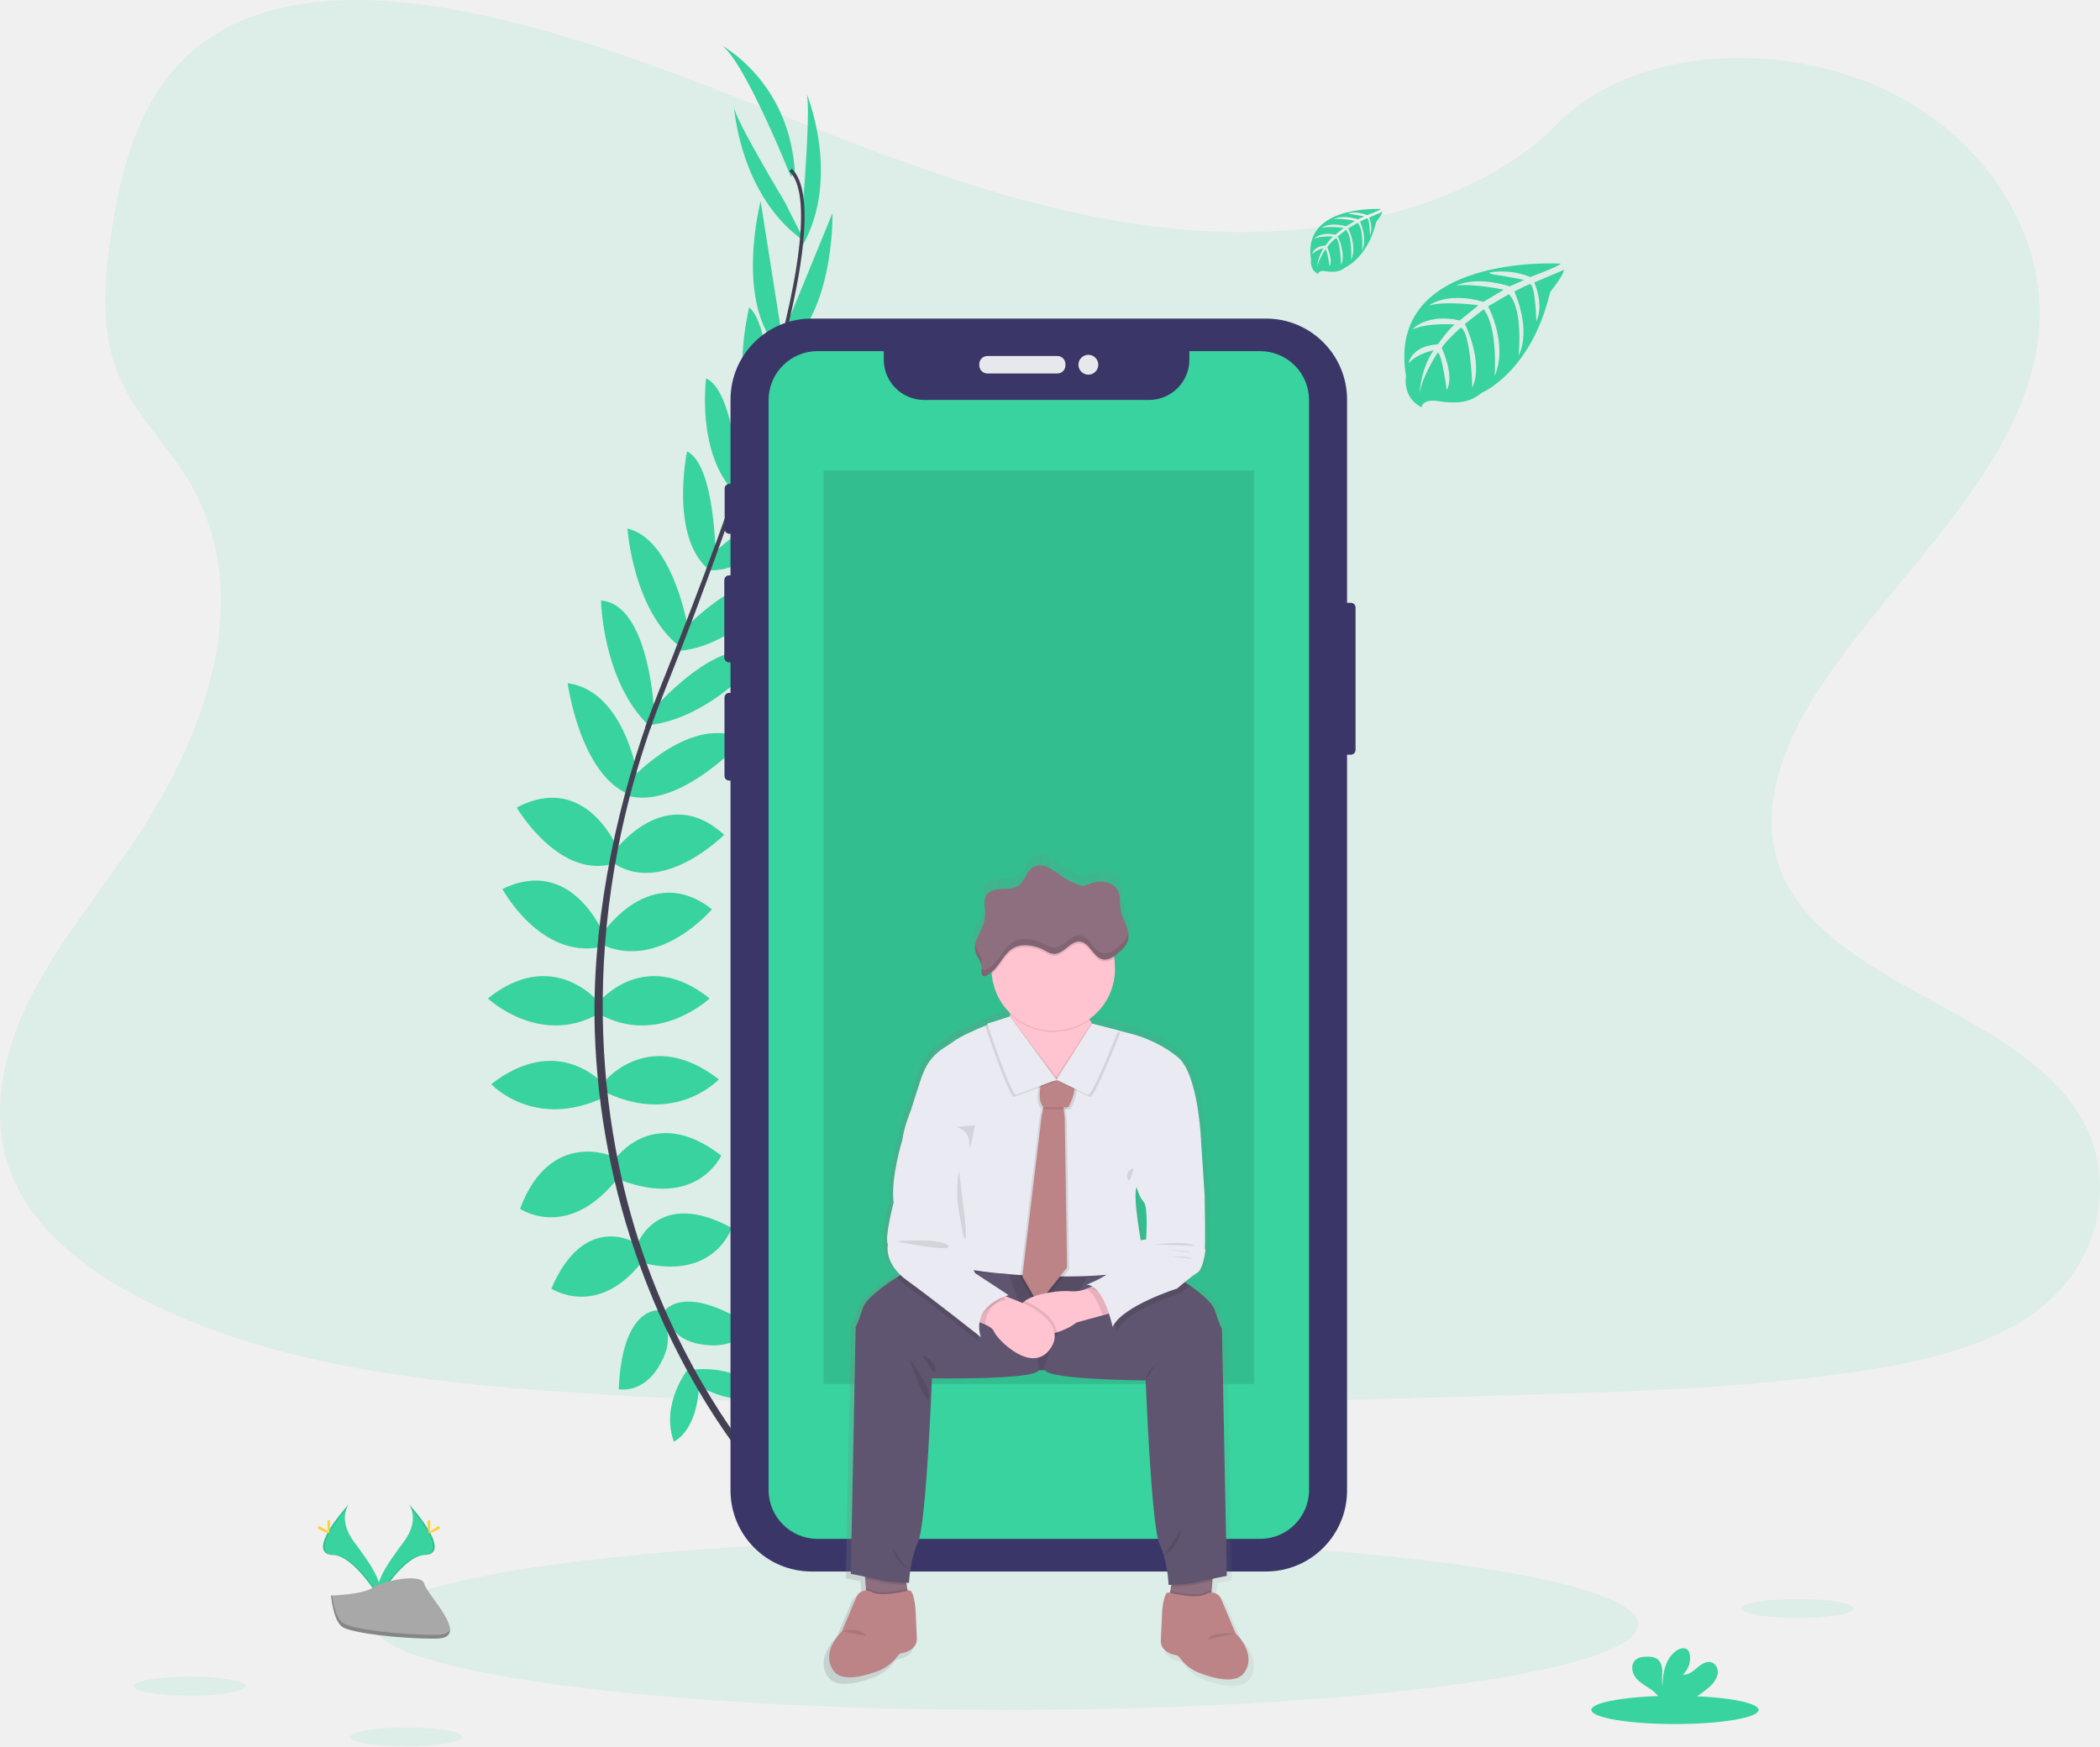
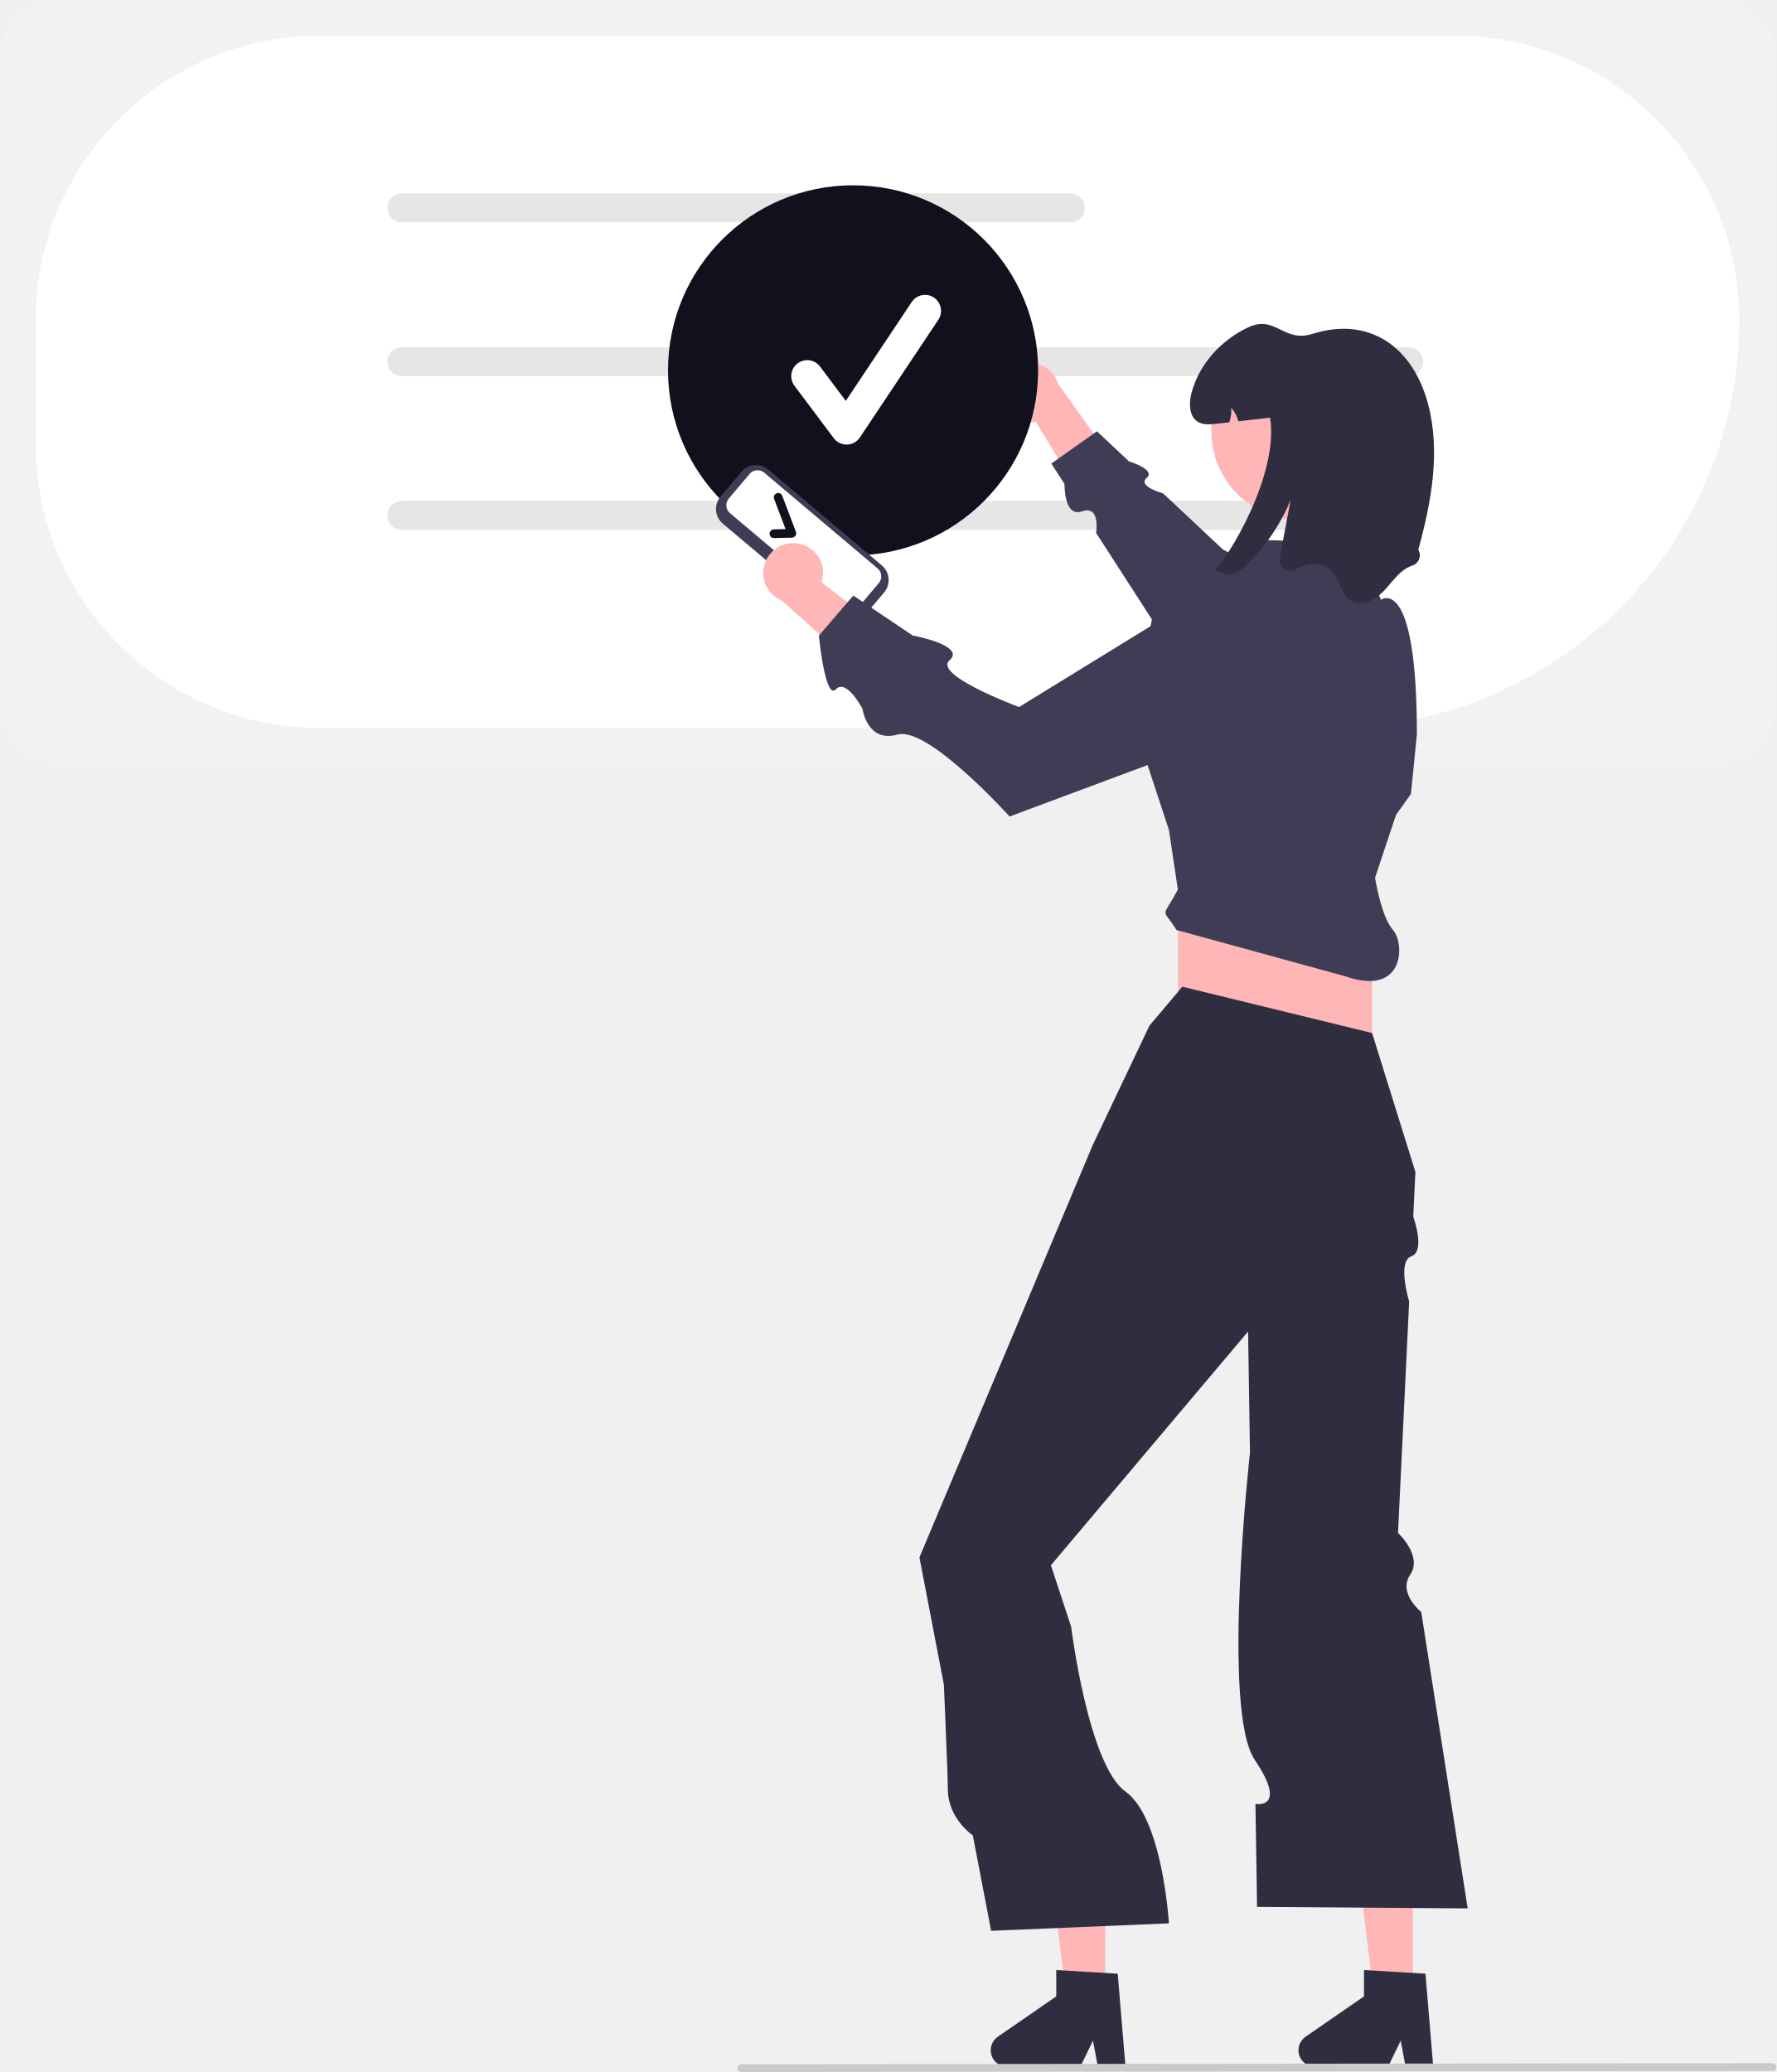
- <svg xmlns="http://www.w3.org/2000/svg" id="ae7ad495-543d-4c4b-9483-8059c5566fe6" data-name="Layer 1" width="1009.54" height="839.64" viewBox="0 0 1009.54 839.64">
-   <defs>
-     <linearGradient id="f9d7795c-47ab-4264-adf8-fc9a284cd87a" x1="491.14" y1="640.96" x2="698.09" y2="640.96" gradientUnits="userSpaceOnUse">
-       <stop offset="0" stop-color="gray" stop-opacity="0.25" />
-       <stop offset="0.54" stop-color="gray" stop-opacity="0.12" />
-       <stop offset="1" stop-color="gray" stop-opacity="0.1" />
-     </linearGradient>
-   </defs>
-   <path d="M681.78,141.58c-64.72-2.25-126.36-23.14-185.22-46S379.4,47.39,316.23,35.28c-40.63-7.79-87.1-8.89-119.83,12.89-31.51,21-41.69,57.15-47.16,90.73-4.12,25.26-6.54,51.85,4.74,75.49,7.84,16.42,21.74,30.22,31.36,45.95,33.47,54.72,9.81,122.2-26.45,175.63-17,25.07-36.75,49-49.88,75.66s-19.2,57.25-7.71,84.47c11.38,27,38.51,47.24,67.9,61.49,59.69,28.95,130,37.23,198.61,41.92,151.83,10.39,304.46,5.89,456.69,1.39,56.34-1.67,112.92-3.36,168.34-12.07,30.78-4.84,62.55-12.51,84.9-31.05,28.36-23.53,35.39-63.37,16.38-92.88-31.88-49.49-120-61.78-142.31-114.89-12.26-29.24.33-61.8,18.16-88.92,38.24-58.16,102.33-109.19,105.7-175.67,2.32-45.66-28.49-91.39-76.13-113-49.93-22.64-119.18-19.8-156,17.69C805.59,128.71,738.93,143.56,681.78,141.58Z" transform="translate(-95.23 -30.18)" fill="#38d39f" opacity="0.1" />
-   <ellipse cx="483.49" cy="780.99" rx="303.97" ry="41.12" fill="#38d39f" opacity="0.1" />
-   <path d="M428.24,688.75s21-3.36,33.6,11.48c0,0-9.24,7.28-29.12-2.8Z" transform="translate(-95.23 -30.18)" fill="#38d39f" />
-   <path d="M426,688.42S412.6,705,419.17,723.27c0,0,10.92-4.37,12.11-26.63Z" transform="translate(-95.23 -30.18)" fill="#38d39f" />
-   <path d="M414,661.31s8.4-15.4,42,6.16c0,0-4.48,10.36-19.32,9.52S417.87,669.43,414,661.31Z" transform="translate(-95.23 -30.18)" fill="#38d39f" />
-   <path d="M411.79,660.2s-17.43-2-19.12,37.9c0,0,11.05,2.3,18.9-10.33S416.17,668.08,411.79,660.2Z" transform="translate(-95.23 -30.18)" fill="#38d39f" />
-   <path d="M401.63,628.38s9.8-27.17,45.37-7.85c0,0-8.12,24.93-41.73,17.09Z" transform="translate(-95.23 -30.18)" fill="#38d39f" />
-   <path d="M390.71,587.77s18.48-27.44,51.25-2c0,0-11.48,25.76-48.45,11.76Z" transform="translate(-95.23 -30.18)" fill="#38d39f" />
-   <path d="M386.79,549.13s21.56-25.2,54,0c0,0-20.45,22.12-54,6.44Z" transform="translate(-95.23 -30.18)" fill="#38d39f" />
-   <path d="M383.43,511.61s21.84-26.33,52.93-1.4c0,0-24.65,23.24-52.93,7.56Z" transform="translate(-95.23 -30.18)" fill="#38d39f" />
-   <path d="M385.39,478.28s23-33.88,52.09-10.92c0,0-24.65,29.13-52.09,17.36Z" transform="translate(-95.23 -30.18)" fill="#38d39f" />
-   <path d="M390.71,439.36s24.36-33.6,52.65-7.84c0,0-28.85,29.12-52.65,14Z" transform="translate(-95.23 -30.18)" fill="#38d39f" />
-   <path d="M398.84,404.57s28.83-31.57,54-19c0,0-30.06,33.53-55.26,27.37Z" transform="translate(-95.23 -30.18)" fill="#38d39f" />
-   <path d="M408.91,371.6s33.33-38.65,52.65-25.77c0,0-24.52,30-55,33.05Z" transform="translate(-95.23 -30.18)" fill="#38d39f" />
-   <path d="M423.46,333.34s29.14-31.58,50.42-23.74c0,0-24.92,32.77-54.33,33.61Z" transform="translate(-95.23 -30.18)" fill="#38d39f" />
-   <path d="M436.64,297.56s32.2-30.24,46.2-24.92c0,0-23.24,33.6-47.6,31.64Z" transform="translate(-95.23 -30.18)" fill="#38d39f" />
-   <path d="M449.52,264.52s27.72-36.12,42.84-33.32c0,0-16.8,32.2-42.84,37Z" transform="translate(-95.23 -30.18)" fill="#38d39f" />
-   <path d="M463.49,220s24.51-27.7,37.74-27.63c0,0-19.34,37-38.74,36.66Z" transform="translate(-95.23 -30.18)" fill="#38d39f" />
-   <path d="M471.78,190.31l23.66-57.68s1.19,52.14-26.68,68.38Z" transform="translate(-95.23 -30.18)" fill="#38d39f" />
-   <path d="M481.38,126.7s3.92-48.16,1.4-52.08c0,0,16.93,40-1.56,73.36Z" transform="translate(-95.23 -30.18)" fill="#38d39f" />
-   <path d="M400.72,627.73s-24.55-15.21-40.43,22c0,0,21.84,14.5,43.31-12.51Z" transform="translate(-95.23 -30.18)" fill="#38d39f" />
-   <path d="M389.93,586.22s-30.1-13.73-44.71,25.12c0,0,23.26,16,47.45-15.3Z" transform="translate(-95.23 -30.18)" fill="#38d39f" />
-   <path d="M385.39,551.44s-21.56-25.2-54,0c0,0,20.44,22.12,54,6.44Z" transform="translate(-95.23 -30.18)" fill="#38d39f" />
-   <path d="M382.7,511.61s-21.85-26.33-52.93-1.4c0,0,24.64,23.24,52.93,7.56Z" transform="translate(-95.23 -30.18)" fill="#38d39f" />
-   <path d="M385.39,479.24s-15.32-37.95-48.62-21.63c0,0,18,33.66,47.27,27.93Z" transform="translate(-95.23 -30.18)" fill="#38d39f" />
-   <path d="M392.64,439.17s-15.22-38.61-49-20.71c0,0,20.68,35.39,47.5,26.68Z" transform="translate(-95.23 -30.18)" fill="#38d39f" />
-   <path d="M402.08,404.77s-6-42.34-33.95-46.13c0,0,5.93,44.64,30.22,53.75Z" transform="translate(-95.23 -30.18)" fill="#38d39f" />
-   <path d="M409.63,371.67s-2.35-51-25.5-52.77c0,0,.78,38.7,22.89,60Z" transform="translate(-95.23 -30.18)" fill="#38d39f" />
-   <path d="M425.87,331.88s-6.91-42.4-29-47.59c0,0,2.74,41.07,26.81,58Z" transform="translate(-95.23 -30.18)" fill="#38d39f" />
-   <path d="M439.26,297.87s-.24-44.18-13.74-50.67c0,0-8.37,40,9.83,56.31Z" transform="translate(-95.23 -30.18)" fill="#38d39f" />
-   <path d="M450.55,264s-1.9-45.5-15.87-51.91c0,0-4.79,36,13.77,54.88Z" transform="translate(-95.23 -30.18)" fill="#38d39f" />
-   <path d="M465.45,223.6s-.09-37-10.07-45.68c0,0-9.92,40.54,4.86,53.12Z" transform="translate(-95.23 -30.18)" fill="#38d39f" />
-   <path d="M470.6,188.49l-9.7-61.59s-13.2,50.47,10.16,72.7Z" transform="translate(-95.23 -30.18)" fill="#38d39f" />
-   <path d="M472.5,127.28s-24.93-41.39-24.41-46c0,0,2.64,43.4,34,65Z" transform="translate(-95.23 -30.18)" fill="#38d39f" />
-   <path d="M475.42,115.06S451.9,56.25,441.26,51.49c0,0,33.6,17.08,36.12,61.89Z" transform="translate(-95.23 -30.18)" fill="#38d39f" />
-   <path d="M462.36,229.35l-1.61-.49c19.85-64.73,24.81-106,13.95-116.34l1.16-1.22C487.36,122.21,482.7,163,462.36,229.35Z" transform="translate(-95.23 -30.18)" fill="#444053" />
-   <path d="M407.7,380.87l-2.37-.84c2.1-5.93,4.37-11.95,6.75-17.89,20.72-51.64,38.36-99.67,49.67-136.55l2.07-1c-11.33,36.95-28.65,86.83-49.4,138.53C412.05,369,409.79,375,407.7,380.87Z" transform="translate(-95.23 -30.18)" fill="#444053" />
-   <path d="M457.79,737.2c-.32-.36-32.5-36.58-54.92-98.44A364.43,364.43,0,0,1,381.17,526c-1.54-48.13,8.56-101.87,25.86-150.68l1.88,2.2c-38.83,109.56-23.4,203.45-2.94,260,22.2,61.29,54,97.13,54.32,97.48Z" transform="translate(-95.23 -30.18)" fill="#444053" />
-   <rect x="642.8" y="289.82" width="8.86" height="73.02" rx="2.29" ry="2.29" fill="#3a3768" />
-   <rect x="348.37" y="232.61" width="4.97" height="24.04" rx="2.29" ry="2.29" fill="#3a3768" />
-   <rect x="348.19" y="276.63" width="5.6" height="41.84" rx="2.29" ry="2.29" fill="#3a3768" />
-   <rect x="348.28" y="333.11" width="5.33" height="42.2" rx="2.29" ry="2.29" fill="#3a3768" />
-   <rect x="351.18" y="153.17" width="296.4" height="602.39" rx="38.99" ry="38.99" fill="#3a3768" />
-   <path d="M701,199H667v4.09a19.38,19.38,0,0,1-19.39,19.38H539.48a19.38,19.38,0,0,1-19.39-19.38V199H488.26a23.54,23.54,0,0,0-23.54,23.54V746.51a23.54,23.54,0,0,0,23.54,23.54H701a23.54,23.54,0,0,0,23.54-23.54V222.58A23.54,23.54,0,0,0,701,199Z" transform="translate(-95.23 -30.18)" fill="#38d39f" />
-   <rect x="470.79" y="171.16" width="41.39" height="8.4" rx="3.87" ry="3.87" fill="#e6e8ec" />
-   <circle cx="523.21" cy="175.36" r="4.77" fill="#e6e8ec" />
-   <path d="M845.43,156.93s-84.2-5.08-74.28,53.92c0,0-2,10.43,7.48,15.16,0,0,.15-4.37,8.64-2.88a39.5,39.5,0,0,0,9.15.44A19.06,19.06,0,0,0,807.6,219h0s23.67-9.78,32.87-48.46c0,0,6.81-8.44,6.54-10.61L832.8,166s4.86,10.25,1,18.77c0,0-.46-18.4-3.19-18-.55.08-7.38,3.55-7.38,3.55s8.35,17.85,2.05,30.83c0,0,2.39-22-4.66-29.54l-10,5.84s9.76,18.44,3.14,33.49c0,0,1.7-23.08-5.25-32.07l-9.06,7.07s9.17,18.17,3.58,30.65c0,0-.73-26.86-5.54-28.89,0,0-7.93,7-9.14,9.86,0,0,6.28,13.2,2.38,20.16,0,0-2.39-17.9-4.35-18,0,0-7.9,11.86-8.72,20,0,0,.34-12.09,6.81-21.12,0,0-7.64,1.31-12.1,6.26,0,0,1.23-8.38,14.05-9.12,0,0,6.53-9,8.27-9.54,0,0-12.74-1.07-20.47,2.36,0,0,6.8-7.91,22.81-4.31l8.95-7.31s-16.78-2.29-23.9.24c0,0,8.19-7,26.31-1.9l9.74-5.82s-14.31-3.08-22.83-2c0,0,9-4.85,25.69.41l7-3.13s-10.48-2.06-13.55-2.39-3.23-1.17-3.23-1.17a36.35,36.35,0,0,1,19.69,2.19S845.68,157.86,845.43,156.93Z" transform="translate(-95.23 -30.18)" fill="#38d39f" />
-   <path d="M759.06,130.69s-38-2.29-33.56,24.37c0,0-.89,4.71,3.38,6.85,0,0,.07-2,3.91-1.31a17.51,17.51,0,0,0,4.13.2,8.56,8.56,0,0,0,5.05-2.08h0s10.7-4.42,14.86-21.9c0,0,3.07-3.81,2.95-4.79l-6.42,2.74s2.19,4.63.47,8.48c0,0-.21-8.31-1.44-8.12-.25,0-3.34,1.61-3.34,1.61s3.78,8.07.93,13.93c0,0,1.08-9.94-2.11-13.35L743.35,140s4.41,8.33,1.42,15.13c0,0,.77-10.43-2.37-14.49l-4.09,3.2s4.14,8.21,1.62,13.85c0,0-.34-12.14-2.51-13.06,0,0-3.58,3.16-4.13,4.46,0,0,2.84,6,1.08,9.11,0,0-1.08-8.09-2-8.13,0,0-3.57,5.36-3.94,9a19.52,19.52,0,0,1,3.08-9.54,10.76,10.76,0,0,0-5.47,2.83s.56-3.79,6.35-4.12c0,0,3-4.07,3.74-4.32,0,0-5.76-.48-9.25,1.07,0,0,3.07-3.57,10.3-1.95l4-3.3s-7.59-1-10.8.11c0,0,3.7-3.16,11.89-.86l4.4-2.63s-6.47-1.39-10.32-.89c0,0,4.07-2.19,11.61.18l3.15-1.41s-4.74-.93-6.13-1.08-1.46-.53-1.46-.53a16.39,16.39,0,0,1,8.9,1S759.18,131.11,759.06,130.69Z" transform="translate(-95.23 -30.18)" fill="#38d39f" />
-   <rect x="395.91" y="226.18" width="206.95" height="439.24" opacity="0.1" />
-   <path d="M691.75,818.22s-4.88-11.36-7.06-16.6c-1.23-3-3.31-3.5-4.9-3.43l.09-1,.39-4.73.08-1c3.77-.79,7-1.41,7-1.41L685,668.73s-1-1.28-3.42-9c-1.2-3.85-7-8.58-12.42-12.35-.85-.59-1.68-1.15-2.5-1.69a62.39,62.39,0,0,1,6.21-4.58c3.08-1.79,4.1-12,4.1-12l-.51,1c.51-1,0-27.07,0-27.07l-1.8-27.06s-1.28-32.17-11.28-40.6S640.75,524,640.75,524l-7-1.8h0l-12.9-3.31c-.36-.59-.71-1.21-1-1.86-.13-.25-.25-.51-.37-.77a30.2,30.2,0,0,0,12.75-24.65,29.73,29.73,0,0,0-.39-4.84c0-.3-.11-.61-.17-.91a25.2,25.2,0,0,0,3-2.41,13.63,13.63,0,0,0,3.66-4.49h0a7.57,7.57,0,0,0,.34-1.05c0-.1,0-.2.06-.31s.09-.53.12-.8c0-.1,0-.2,0-.3,0-.29,0-.59,0-.88,0-.07,0-.14,0-.22,0-.33-.05-.66-.1-1a.13.13,0,0,0,0-.06h0a17.21,17.21,0,0,0-.9-3.4c-1-2.58-2.3-5-2.77-7.75-.58-3.25.09-6.8-1.46-9.72a8.67,8.67,0,0,0-6.09-4.19,14.35,14.35,0,0,0-7.52.86,10.7,10.7,0,0,1-3.71,1,7.75,7.75,0,0,1-2.71-.66,40.19,40.19,0,0,1-8.4-4.51,40.22,40.22,0,0,0-6-3.92,8.12,8.12,0,0,0-6.92-.28c-3.7,1.88-4.4,7.12-7.84,9.43-2.37,1.6-5.46,1.44-8.32,1.54s-6.1.81-7.51,3.29c-1,1.72-.76,3.77-.57,5.78l.06.68c0,.24,0,.49.06.73a18.37,18.37,0,0,1-1.13,7.56c-1.38,3.66-4,7.27-3.91,11h0a7.66,7.66,0,0,0,.23,1.76,8.45,8.45,0,0,0,.28.85h0a37.24,37.24,0,0,0,1.85,3.61l.09.16c.07.14.14.28.2.42s.18.38.25.57.08.19.11.28.13.37.18.56a5.36,5.36,0,0,1,.21,1.74,16.2,16.2,0,0,0-.19,2.29,1.68,1.68,0,0,0,1.34,1.63,2.23,2.23,0,0,0,1.16-.36,18.57,18.57,0,0,0,2.55-1.75c0,.32,0,.64.06,1a30.26,30.26,0,0,0,9.09,18.83c0,.31,0,.63-.07,1s-.05.72-.07,1.09h0l-11.2,3.52s.06.2.18.54l-1.18.47h0c-5.81,2.35-12.28,5.27-15.9,7.92-1.6,1.16-3.06,2.11-4.37,2.9a25,25,0,0,0-10.36,12.55l-.15.38c-1,2.29-5.9,17.87-5.9,17.87s-3.59,8.68-4.11,14.3c0,0-5.9,18.63-4.36,30.89,0,0-4.62,17.62-2.82,20.42,0,0-1.84,7.58,6.24,15.21-.59.36-1.23.75-1.9,1.18-6.26,3.94-15.29,10.33-16.83,15.26-2.39,7.67-3.42,9-3.42,9L501.88,789s3.23.62,7,1.4l.08,1,.39,4.72.09,1c-1.59-.07-3.67.48-4.9,3.44-2.19,5.23-7,16.58-7,16.58s-10.77,10-4.24,19.28a6.68,6.68,0,0,0,1,1.16c4.69,4.26,14.69,1.53,21.8-1.25a21.26,21.26,0,0,0,9-7.26,3.42,3.42,0,0,1,2.4-1.33,9.8,9.8,0,0,0,4.47-1.95,6,6,0,0,0,2.46-5,.76.76,0,0,1,0-.15l-.63-14.23s-.77-9.94-3.22-9.3l-.63.15-.17-1h0l-.33-1.93-.17-1,1.36,0s.34-11.24,4.45-20.08S541.9,693,541.9,693s50.87.83,52.57-3.94v0c1,0,2.09,0,3.13-.07,1.71,4.77,49.72,5,49.72,5s2.73,71.49,6.83,80.34a40.82,40.82,0,0,1,2.15,5.86h0a65.41,65.41,0,0,1,2.31,14.21l1.36,0-.18,1-.33,1.92-.17,1-.65-.15c-2.43-.63-3.2,9.31-3.2,9.31l-.65,14.32a5.81,5.81,0,0,0,2.38,5,10,10,0,0,0,4.55,2,3.34,3.34,0,0,1,2.4,1.32,21.32,21.32,0,0,0,9,7.26c7.68,3,18.72,5.93,22.82.1C702.52,828.18,691.75,818.22,691.75,818.22ZM562.45,639.88v0l.12,0ZM642.8,599s1.29,4.85,3.59,7.4,1.16,18.39,1.16,18.39a14.2,14.2,0,0,0-2.68.43C643.1,614.69,641.47,603,642.8,599Z" transform="translate(-95.23 -30.18)" fill="url(#f9d7795c-47ab-4264-adf8-fc9a284cd87a)" />
-   <polygon points="436.96 768.43 416.85 770.43 416.29 763.7 415.9 759.07 415.35 752.3 434.35 753.3 435.86 761.99 436.18 763.88 436.19 763.88 436.96 768.43" fill="#8e6f7f" />
-   <polygon points="583.41 753.31 582.86 760.07 582.48 764.7 581.91 771.43 561.79 769.43 562.59 764.88 562.9 763 564.41 754.31 583.41 753.31" fill="#8e6f7f" />
-   <path d="M657.33,686.1l-59.8,2.81q-4.08.2-8.16,0l-57.13-2.8V640.85H657.33Z" transform="translate(-95.23 -30.18)" fill="#5f5570" />
-   <path d="M657.33,686.1l-59.8,2.81q-4.08.2-8.16,0l-57.13-2.8V640.85H657.33Z" transform="translate(-95.23 -30.18)" opacity="0.1" />
-   <path d="M580.75,518.91s-19.92,6.69-27.42,12.19c-1.56,1.14-3,2.08-4.26,2.85A24.4,24.4,0,0,0,539,546.23c-.05.14-.1.26-.15.37-1,2.25-5.75,17.5-5.75,17.5s-3.5,8.5-4,14,28.5,20.25,28.5,20.25-14,30.5-7.75,38.25,97.5,11.5,95.5,0-5.5-30.5-3.75-35.75l31-22.5s-1.25-31.5-11-39.75-22-11.25-22-11.25l-19.41-5s-6.84,17-14.34,19.25S581.92,533.46,580.75,518.91Z" transform="translate(-95.23 -30.18)" fill="#eaeaf2" />
-   <path d="M608.73,547.54s-8.46,7.06-12.9,0c0,0-4,11.94,0,15.94l-.15.81-.71,3.56-9.26,77L593.33,658,607.2,640.6l-1.12-72-.5-4.13-.12-1h2.37S614.12,552.6,608.73,547.54Z" transform="translate(-95.23 -30.18)" opacity="0.1" />
-   <path d="M610.73,547.54s-8.46,7.06-12.9,0c0,0-4,11.94,0,15.94l-.15.81-.71,3.56-9.26,77L595.33,658,609.2,640.6l-1.12-72-.5-4.13-.12-1h2.37S616.12,552.6,610.73,547.54Z" transform="translate(-95.23 -30.18)" opacity="0.1" />
-   <polygon points="512.97 609.43 499.1 626.8 491.46 613.72 500.73 536.68 501.44 533.12 501.6 532.3 502.85 529.06 511.23 532.3 511.35 533.3 511.85 537.43 512.97 609.43" fill="#bc8487" />
-   <path d="M531.09,792.16a67.93,67.93,0,0,1-12.85-1.31c-2.09-.52-4.71-1.1-7.1-1.61l-.56-6.77,19,1Z" transform="translate(-95.23 -30.18)" opacity="0.1" />
-   <path d="M594.48,689c-1.66,4.67-51.24,3.85-51.24,3.85s-2.66,70-6.66,78.67-4.34,19.66-4.34,19.66-8.66,0-14-1.33-14-3-14-3l2.34-118.75s1-1.25,3.33-8.76c1.5-4.83,10.3-11.09,16.39-15,3.4-2.14,5.94-3.54,5.94-3.54l29.58,1.2,18.26.74S596.15,684.33,594.48,689Z" transform="translate(-95.23 -30.18)" fill="#5f5570" />
-   <path d="M532.2,798.6l-20.12,2-.57-6.73a6,6,0,0,1,2.19.48c3.67,2.64,14.16.54,17.71-.3h0Z" transform="translate(-95.23 -30.18)" opacity="0.1" />
-   <path d="M536,818.05a5.87,5.87,0,0,1-2.41,4.89,9.55,9.55,0,0,1-4.35,1.91,3.25,3.25,0,0,0-2.33,1.3,20.87,20.87,0,0,1-8.8,7.11c-6.93,2.72-16.68,5.39-21.25,1.22a6.32,6.32,0,0,1-1-1.13c-6.37-9.12,4.13-18.88,4.13-18.88s4.74-11.12,6.87-16.24a5,5,0,0,1,6.87-2.88c4,2.88,16.13.12,18.5-.49s3.13,9.11,3.13,9.11L536,817.9A.76.76,0,0,0,536,818.05Z" transform="translate(-95.23 -30.18)" fill="#bc8487" />
-   <path d="M678.65,783.48l-.56,6.76c-2.39.51-5,1.09-7.11,1.61a68.11,68.11,0,0,1-12.84,1.32l1.51-8.69Z" transform="translate(-95.23 -30.18)" opacity="0.1" />
-   <path d="M685,787.85s-8.66,1.67-14,3-14,1.33-14,1.33-.33-11-4.33-19.66S646,693.85,646,693.85s-46.78-.27-48.45-4.94,20.39-45,20.39-45l13.45-.7L657,641.85s5,2.72,10.24,6.39,10.93,8.33,12.1,12.1c2.33,7.51,3.33,8.76,3.33,8.76Z" transform="translate(-95.23 -30.18)" fill="#5f5570" />
-   <path d="M677.71,794.87l-.56,6.73-20.13-2,.8-4.55c3.55.85,14,2.94,17.7.3A6,6,0,0,1,677.71,794.87Z" transform="translate(-95.23 -30.18)" opacity="0.1" />
-   <path d="M675.52,796.35a5,5,0,0,1,6.88,2.88c2.12,5.12,6.87,16.25,6.87,16.25s10.5,9.75,4.13,18.87c-4,5.72-14.76,2.85-22.24-.09a20.74,20.74,0,0,1-8.8-7.11,3.26,3.26,0,0,0-2.34-1.3,9.81,9.81,0,0,1-4.44-2,5.72,5.72,0,0,1-2.31-4.88l.63-14s.75-9.73,3.12-9.12S671.52,799.23,675.52,796.35Z" transform="translate(-95.23 -30.18)" fill="#bc8487" />
-   <path d="M623.83,527.35l-20.19,21.4-.56.6-.73-.43c-4.22-2.5-25.33-15.24-23.52-19.07,1-2.18,1.59-6.72,1.9-10.63,0-.47.06-.93.1-1.38.2-3.09.25-5.49.25-5.49s38-6.5,36.5,0c-.61,2.63.3,5.59,1.59,8.18.38.75.8,1.46,1.21,2.13A33,33,0,0,0,623.83,527.35Z" transform="translate(-95.23 -30.18)" fill="#ffc4d0" />
-   <path d="M619.17,520.53a29.65,29.65,0,0,1-38.34-2.69c.2-3.09.25-5.49.25-5.49s38-6.5,36.5,0C617,515,617.88,517.94,619.17,520.53Z" transform="translate(-95.23 -30.18)" opacity="0.1" />
-   <path d="M631.24,495.64A29.67,29.67,0,0,1,572,498.46q-.12-1.4-.12-2.82a29.67,29.67,0,1,1,59.33,0Z" transform="translate(-95.23 -30.18)" fill="#ffc4d0" />
-   <path d="M630.87,490.9a7.1,7.1,0,0,1-5.58,1.51c-4.58-1-6.15-8-10.83-8.48s-7.79,6-12.53,5.87c-2-.05-3.8-1.36-5.64-2.27-3.22-1.59-8.52-2.56-12-1.36-5.23,1.79-7,6.63-10.34,10.48a15.25,15.25,0,0,1-1.87,1.81q-.12-1.4-.12-2.82a29.67,29.67,0,0,1,59-4.74Z" transform="translate(-95.23 -30.18)" opacity="0.1" />
-   <path d="M596.29,486.54c1.84.9,3.6,2.22,5.64,2.27,4.73.12,7.82-6.39,12.52-5.88s6.25,7.45,10.85,8.48c3.09.7,6-1.61,8.31-3.76a13.23,13.23,0,0,0,3.57-4.39c1-2.48.48-5.34-.45-7.86s-2.24-4.94-2.7-7.59c-.56-3.18.09-6.66-1.42-9.52a8.43,8.43,0,0,0-5.94-4.1,14,14,0,0,0-7.33.83,10.37,10.37,0,0,1-3.61,1,7.64,7.64,0,0,1-2.65-.65,39.13,39.13,0,0,1-8.18-4.41,38.35,38.35,0,0,0-5.83-3.84,7.86,7.86,0,0,0-6.74-.27c-3.6,1.84-4.29,7-7.64,9.23-2.31,1.56-5.32,1.4-8.1,1.51s-6,.78-7.32,3.21c-1.18,2.09-.59,4.66-.44,7.05a18.1,18.1,0,0,1-1.11,7.4c-1.55,4.14-4.7,8.22-3.58,12.5.73,2.81,3.25,5.14,3.1,8a15.25,15.25,0,0,0-.19,2.23,1.65,1.65,0,0,0,1.31,1.6,2,2,0,0,0,1.12-.36,16.72,16.72,0,0,0,4.41-3.57c3.38-3.86,5.13-8.69,10.36-10.48C587.78,484,593.07,484.94,596.29,486.54Z" transform="translate(-95.23 -30.18)" fill="#8e6f7f" />
-   <path d="M630.7,661.1l-5.4,1.47L612.83,666a30.13,30.13,0,0,1-9.59,4.77c-7.63,1.93-12.56-2.27-16.66-8.77-1.65-2.6-.82-4.68,1.34-6.31,5.2-3.93,18.06-5.21,22-4.69a16.46,16.46,0,0,0,7.59-1.18,29.4,29.4,0,0,0,4.91-2.32Z" transform="translate(-95.23 -30.18)" fill="#ffc4d0" />
-   <path d="M630.7,661.1l-5.4,1.47c-1.55-4.67-4.1-10.53-7.75-12.78a29.4,29.4,0,0,0,4.91-2.32Z" transform="translate(-95.23 -30.18)" opacity="0.1" />
-   <path d="M667.22,648.24c-2.24,1.81-4.14,3.46-4.14,3.46s-26,8.15-31,18.4c0,0-4-20-12.5-20.25,0,0,9.15-3.59,11.79-6.66L657,641.85S662,644.57,667.22,648.24Z" transform="translate(-95.23 -30.18)" opacity="0.1" />
-   <path d="M666.83,569.85l5.75,8.5,1.75,26.5s.5,25.5,0,26.5l.5-1s-1,10-4,11.75-9.75,7.6-9.75,7.6-26,8.15-31,18.4c0,0-4-20-12.5-20.25,0,0,12.75-5,12.5-8.25,0,0,9.75-8.75,10.5-11s5.62-2.5,5.62-2.5,1.13-15.5-1.12-18-3.5-7.25-3.5-7.25Z" transform="translate(-95.23 -30.18)" fill="#eaeaf2" />
-   <path d="M603.24,670.74c-7.63,1.93-12.56-2.27-16.66-8.77-1.65-2.6-.82-4.68,1.34-6.31l.78.31S602.45,661.93,603.24,670.74Z" transform="translate(-95.23 -30.18)" opacity="0.1" />
-   <path d="M600.08,678.73c-9,12.5-25.75-4.88-27-8.38-.45-1.27-2.16-2.4-4.13-3.31a44.58,44.58,0,0,0-7.75-2.57l14.88-12.12,2.85,1.14L587.7,657S609.08,666.23,600.08,678.73Z" transform="translate(-95.23 -30.18)" fill="#ffc4d0" />
-   <path d="M578.93,653.49c-8.2,3.9-9.95,9.51-10,13.55a44.58,44.58,0,0,0-7.75-2.57l14.88-12.12Z" transform="translate(-95.23 -30.18)" opacity="0.1" />
-   <path d="M565.83,675.1s-24-19-35.5-27.25a28.12,28.12,0,0,1-4-3.46c3.4-2.14,5.94-3.54,5.94-3.54l29.58,1.2c.79,1.37,1.26,2.3,1.26,2.3l16,10.5C559.83,661.1,565.83,675.1,565.83,675.1Z" transform="translate(-95.23 -30.18)" opacity="0.1" />
-   <path d="M533.83,575.35l-4.75,2.75s-5.75,18.25-4.25,30.25c0,0-4.5,17.25-2.75,20,0,0-2.25,9.25,9.25,17.5s35.5,27.25,35.5,27.25-6-14,13.25-20.25l-16-10.5s-5.37-10.66-10.5-13c0,0-4-4-1.5-6.75s4.5-5.75,4.5-8.5,1-15.75,1-15.75l3-14Z" transform="translate(-95.23 -30.18)" fill="#eaeaf2" />
-   <path d="M606.58,563.47h-9.75a1.29,1.29,0,0,1-.16-.18l.16-.82,1.25-3.24,8.38,3.24Z" transform="translate(-95.23 -30.18)" opacity="0.1" />
-   <path d="M609.73,546.54s-8.46,7.06-12.9,0c0,0-4,11.94,0,15.94h12S615.12,551.6,609.73,546.54Z" transform="translate(-95.23 -30.18)" fill="#bc8487" />
-   <path d="M621.17,523.35l12.6,3.25s-11.94,31-14.57,31l-15.12-7.25Z" transform="translate(-95.23 -30.18)" opacity="0.1" />
-   <path d="M623.83,527.35l-20.19,21.4-.56.6-.73-.43L620,522l.43.71A33,33,0,0,0,623.83,527.35Z" transform="translate(-95.23 -30.18)" opacity="0.1" />
-   <path d="M620.17,522.35l12.6,3.25s-11.94,31-14.57,31l-15.12-7.25Z" transform="translate(-95.23 -30.18)" fill="#eaeaf2" />
-   <path d="M579.75,519.91l-10.92,3.44s10.75,32.5,13.75,34.25l19.5-7.25Z" transform="translate(-95.23 -30.18)" opacity="0.1" />
-   <path d="M603.64,548.75l-.56.6s-26.25-15.25-24.25-19.5c1-2.18,1.59-6.72,1.9-10.63l0-.61Z" transform="translate(-95.23 -30.18)" opacity="0.1" />
-   <path d="M580.75,518.91l-10.92,3.44s10.75,32.5,13.75,34.25l19.5-7.25Z" transform="translate(-95.23 -30.18)" fill="#eaeaf2" />
-   <path d="M554.74,572s6.58,1.17,6.46,8,2.71-8.83,2.71-8.83Z" transform="translate(-95.23 -30.18)" opacity="0.1" />
-   <path d="M556.24,593s-1.83,10.33,0,19.67,1.67,12.5,3.09,13S556.24,593,556.24,593Z" transform="translate(-95.23 -30.18)" opacity="0.1" />
-   <path d="M640.24,592a3.62,3.62,0,0,0-3,4.67C638.08,600.85,640.24,592,640.24,592Z" transform="translate(-95.23 -30.18)" opacity="0.1" />
-   <path d="M525.91,627s21.43-1.83,25,2S525.91,627,525.91,627Z" transform="translate(-95.23 -30.18)" opacity="0.1" />
-   <path d="M650.24,628.45s15.67-1.93,19.34.74" transform="translate(-95.23 -30.18)" opacity="0.1" />
-   <path d="M656.58,631s9.33.33,11.5,1.5" transform="translate(-95.23 -30.18)" opacity="0.1" />
-   <path d="M658.41,634.35s8.5-.33,9.67,1" transform="translate(-95.23 -30.18)" opacity="0.1" />
-   <path d="M538.54,681.35s7.28,3.79,6.54,7.66S538.54,681.35,538.54,681.35Z" transform="translate(-95.23 -30.18)" opacity="0.1" />
-   <path d="M532.24,683.19s11.11,14.41,9.6,19.16S532.24,683.19,532.24,683.19Z" transform="translate(-95.23 -30.18)" opacity="0.1" />
-   <path d="M651.33,685.58s-5.5,4.53-5.35,8.27" transform="translate(-95.23 -30.18)" opacity="0.1" />
-   <path d="M524.33,774.85s0,4.25,7.87,10.5" transform="translate(-95.23 -30.18)" opacity="0.1" />
-   <path d="M663.24,764.85s-.84,8.84-8.5,13.42" transform="translate(-95.23 -30.18)" opacity="0.1" />
-   <g opacity="0.1">
-     <path d="M568.83,464.81c0-.69-.12-1.4-.18-2.1a20.17,20.17,0,0,0,.14,4.58A18.64,18.64,0,0,0,568.83,464.81Z" transform="translate(-95.23 -30.18)" />
-     <path d="M567.24,492.75c.15-2.9-2.37-5.23-3.1-8a2.7,2.7,0,0,1-.08-.41,7.71,7.71,0,0,0,.08,3.41c.59,2.29,2.37,4.25,2.93,6.47C567.12,493.7,567.22,493.23,567.24,492.75Z" transform="translate(-95.23 -30.18)" />
-     <path d="M637.18,480.26a13.33,13.33,0,0,1-3.57,4.39c-2.33,2.15-5.22,4.46-8.31,3.76-4.59-1-6.17-8-10.85-8.48s-7.79,6-12.52,5.87c-2-.05-3.8-1.36-5.64-2.27-3.22-1.59-8.51-2.56-12-1.36-5.23,1.79-7,6.63-10.36,10.48a16.87,16.87,0,0,1-4.4,3.58,2.12,2.12,0,0,1-1.13.35,1.39,1.39,0,0,1-1.12-.9v.07a15.39,15.39,0,0,0-.19,2.24,1.65,1.65,0,0,0,1.31,1.59,2.12,2.12,0,0,0,1.13-.35,16.87,16.87,0,0,0,4.4-3.58c3.38-3.85,5.13-8.69,10.36-10.48,3.53-1.2,8.82-.23,12,1.36,1.84.91,3.6,2.22,5.64,2.27,4.73.12,7.82-6.39,12.52-5.87s6.26,7.44,10.85,8.48c3.09.7,6-1.61,8.31-3.76a13.33,13.33,0,0,0,3.57-4.39,8.44,8.44,0,0,0,.43-4.54A7.07,7.07,0,0,1,637.18,480.26Z" transform="translate(-95.23 -30.18)" />
-   </g>
-   <path d="M500,814.48s8.17-2.52,11.56,2.26" transform="translate(-95.23 -30.18)" opacity="0.1" />
-   <path d="M689.27,815.48s-13.53-.79-13,2.87" transform="translate(-95.23 -30.18)" opacity="0.1" />
-   <ellipse cx="864.17" cy="773.34" rx="26.93" ry="4.55" fill="#38d39f" opacity="0.1" />
-   <ellipse cx="91.09" cy="810.68" rx="26.93" ry="4.55" fill="#38d39f" opacity="0.1" />
-   <ellipse cx="195.26" cy="835.09" rx="26.93" ry="4.55" fill="#38d39f" opacity="0.1" />
-   <ellipse cx="805.22" cy="822.1" rx="40.21" ry="6.8" fill="#38d39f" />
-   <path d="M917.08,841.16a11.71,11.71,0,0,0,3.83-5.79c.5-2.29-.48-5-2.68-5.89-2.46-.94-5.09.77-7.08,2.49s-4.28,3.69-6.89,3.32a10.48,10.48,0,0,0,3.25-9.81,4.13,4.13,0,0,0-.91-2c-1.36-1.46-3.84-.84-5.47.32-5.2,3.65-6.65,10.72-6.68,17.07-.53-2.29-.08-4.68-.1-7s-.65-5-2.64-6.23a7.94,7.94,0,0,0-4-.94c-2.34-.09-4.94.15-6.54,1.86-2,2.12-1.46,5.68.26,8s4.35,3.81,6.77,5.42a15,15,0,0,1,4.83,4.61,4.16,4.16,0,0,1,.36.83H908A41.06,41.06,0,0,0,917.08,841.16Z" transform="translate(-95.23 -30.18)" fill="#38d39f" />
-   <path d="M291.88,753.45s5.5,7.19-2.53,18-14.65,20-12,26.77c0,0,12.12-20.15,22-20.43S302.73,765.57,291.88,753.45Z" transform="translate(-95.23 -30.18)" fill="#38d39f" />
-   <path d="M291.88,753.45a8.83,8.83,0,0,1,1.12,2.26c9.62,11.3,14.75,21.85,5.5,22.11-8.61.25-18.94,15.65-21.42,19.54.08.3.18.59.29.89,0,0,12.12-20.15,22-20.43S302.73,765.57,291.88,753.45Z" transform="translate(-95.23 -30.18)" opacity="0.1" />
-   <path d="M302.09,762.61c0,2.53-.28,4.58-.63,4.58s-.63-2.05-.63-4.58.35-1.34.7-1.34S302.09,760.08,302.09,762.61Z" transform="translate(-95.23 -30.18)" fill="#ffd037" />
-   <path d="M305.6,765.63c-2.22,1.21-4.16,1.94-4.32,1.63s1.49-1.54,3.71-2.75,1.35-.33,1.51,0S307.82,764.42,305.6,765.63Z" transform="translate(-95.23 -30.18)" fill="#ffd037" />
-   <path d="M262.87,753.45s-5.5,7.19,2.53,18,14.65,20,12,26.77c0,0-12.11-20.15-22-20.43S252,765.57,262.87,753.45Z" transform="translate(-95.23 -30.18)" fill="#38d39f" />
-   <path d="M262.87,753.45a9,9,0,0,0-1.13,2.26c-9.62,11.3-14.74,21.85-5.5,22.11,8.62.25,18.95,15.65,21.43,19.54a7.76,7.76,0,0,1-.3.89s-12.11-20.15-22-20.43S252,765.57,262.87,753.45Z" transform="translate(-95.23 -30.18)" opacity="0.1" />
-   <path d="M252.65,762.61c0,2.53.29,4.58.64,4.58s.63-2.05.63-4.58-.35-1.34-.7-1.34S252.65,760.08,252.65,762.61Z" transform="translate(-95.23 -30.18)" fill="#ffd037" />
-   <path d="M249.15,765.63c2.22,1.21,4.15,1.94,4.32,1.63s-1.5-1.54-3.72-2.75-1.34-.33-1.51,0S246.93,764.42,249.15,765.63Z" transform="translate(-95.23 -30.18)" fill="#ffd037" />
-   <path d="M254.4,797.31s15.36-.48,20-3.77,23.63-7.24,24.77-1.95,23.09,26.29,5.75,26.43-40.3-2.7-44.92-5.51S254.4,797.31,254.4,797.31Z" transform="translate(-95.23 -30.18)" fill="#a8a8a8" />
-   <path d="M305.22,816.18c-17.34.14-40.3-2.7-44.92-5.51-3.51-2.15-4.92-9.84-5.39-13.38l-.51,0s1,12.38,5.59,15.2,27.58,5.65,44.92,5.51c5,0,6.73-1.82,6.64-4.46C310.85,815.16,308.94,816.15,305.22,816.18Z" transform="translate(-95.23 -30.18)" opacity="0.2" />
+ <svg xmlns="http://www.w3.org/2000/svg" data-name="Layer 1" width="543.219" height="633.601" viewBox="0 0 543.219 633.601">
+   <path d="M854.052,366.728H345.482a17.112,17.112,0,0,1-17.092-17.092V150.291a17.112,17.112,0,0,1,17.092-17.092H854.052a17.112,17.112,0,0,1,17.092,17.092V349.636A17.112,17.112,0,0,1,854.052,366.728Z" transform="translate(-328.3903 -133.1994)" fill="#f2f2f2" />
+   <path d="M735.442,355.827H426.21a87.014,87.014,0,0,1-86.916-86.916V231.026a87.015,87.015,0,0,1,86.916-86.917h347.118a87.015,87.015,0,0,1,86.916,86.917A124.943,124.943,0,0,1,735.442,355.827Z" transform="translate(-328.3903 -133.1994)" fill="#fff" />
+   <path d="M655.673,201.175H451.267a4.408,4.408,0,1,1,0-8.816H655.673a4.408,4.408,0,0,1,0,8.816Z" transform="translate(-328.3903 -133.1994)" fill="#e6e6e6" />
+   <path d="M759.147,248.206H451.267a4.408,4.408,0,1,1,0-8.816H759.147a4.408,4.408,0,0,1,0,8.816Z" transform="translate(-328.3903 -133.1994)" fill="#e6e6e6" />
+   <path d="M759.147,295.237H451.267a4.408,4.408,0,1,1,0-8.816H759.147a4.408,4.408,0,0,1,0,8.816Z" transform="translate(-328.3903 -133.1994)" fill="#e6e6e6" />
+   <path d="M759.147,295.237H451.267a4.408,4.408,0,1,1,0-8.816H759.147a4.408,4.408,0,0,1,0,8.816Z" transform="translate(-328.3903 -133.1994)" fill="#e6e6e6" />
+   <path d="M634.103,253.604a9.088,9.088,0,0,0,11.007,8.547l16.811,27.578,7.155-15.182L652.015,250.686a9.138,9.138,0,0,0-17.912,2.918Z" transform="translate(-328.3903 -133.1994)" fill="#ffb6b6" />
+   <path d="M760.255,332.64,702.323,301.216,684.05,284.072s-7.944-2.127-5.02-4.71-5.408-5.074-5.408-5.074l-9.809-9.203L649.873,274.948l4.034,6.253s-.278,10.352,5.393,8.361,4.254,6.594,4.254,6.594l33.85,52.471Z" transform="translate(-328.3903 -133.1994)" fill="#3f3d56" />
+   <circle cx="260.855" cy="113.249" r="56.586" fill="#11101d" />
+   <polygon points="432.044 611.601 420.278 611.601 414.679 566.219 432.044 566.219 432.044 611.601" fill="#ffb6b6" />
+   <path d="M766.644,765.186h-8.438l-1.506-7.966-3.857,7.966H730.465a5.031,5.031,0,0,1-2.859-9.17l17.871-12.342V735.62l18.797,1.122Z" transform="translate(-328.3903 -133.1994)" fill="#2f2e41" />
+   <polygon points="337.942 611.601 326.176 611.601 320.577 566.219 337.942 566.219 337.942 611.601" fill="#ffb6b6" />
+   <path d="M672.542,765.186h-8.438l-1.506-7.966L658.741,765.186H636.363a5.031,5.031,0,0,1-2.859-9.17l17.871-12.342V735.62l18.797,1.122Z" transform="translate(-328.3903 -133.1994)" fill="#2f2e41" />
+   <rect x="360.175" y="268.381" width="59.385" height="67.607" fill="#ffb6b6" />
+   <path d="M689.936,434.927l-10.05,11.877L662.527,483.349,618.788,587.418l-9.25,22.009,7.47,38.907s1.209,27.411,1.209,31.898c0,9.136,7.641,14.198,7.641,14.198l5.606,29.198,54.36-2.284s-1.897-32.185-13.282-40.303-16.619-50.429-16.619-50.429l-6.186-18.772,60.298-71.478.389,24.985.188,12.093s-8.83,78.656,1.463,93.921.21,13.469.21,13.469l.49,31.488,64.41.457L762.976,626.121s-7.215-5.697-3.355-11.424-3.742-12.741-3.742-12.741l3.41-70.772s-3.775-12.224.665-13.813.583-12.101.583-12.101l.66-13.698-13.247-42.483Z" transform="translate(-328.3903 -133.1994)" fill="#2f2e41" />
+   <path d="M748.864,401.581l6.395-19.186,4.568-6.395,1.827-18.272c0-49.335-11.004-41.12-11.004-41.12l-6.354-17.351-29.236-.914L696.331,316.158l-15.531,5.482-6.082,31.602,11.107,33.721,2.741,18.272c-5.228,9.652-4.786,5.087-.457,12.334l51.619,14.161c18.272,6.395,18.272-10.05,14.608-14.161C750.672,413.458,748.864,401.581,748.864,401.581Z" transform="translate(-328.3903 -133.1994)" fill="#3f3d56" />
+   <circle cx="397.511" cy="131.907" r="27.102" fill="#ffb6b6" />
+   <path d="M699.506,307.834" transform="translate(-328.3903 -133.1994)" fill="#2f2e41" />
+   <path d="M762.084,301.284a3.329,3.329,0,0,1-1.855,4.87c-3.636,1.206-5.875,4.723-8.487,7.537-2.604,2.805-6.797,5.135-10.123,3.225-3.316-1.9-3.545-6.752-6.322-9.383-2.704-2.558-7.199-2.248-10.379-.302l-.095.058a3.351,3.351,0,0,1-5.127-3.41q1.671-8.887,3.34-17.772a59.761,59.761,0,0,1-12.507,18.912,13.757,13.757,0,0,1-5.427,3.819c-1.9.603-3.746-1.361-5.591-1.005,4.586-4.011,20.008-29.72,17.249-46.905q-4.865.548-9.73,1.096A8.943,8.943,0,0,0,704.855,257.924a10.51,10.51,0,0,1-.557,4.413c-1.352.155-2.713.302-4.066.457-1.882.21-3.929.393-5.546-.594-2.695-1.644-2.777-5.536-2.01-8.606,2.248-8.926,9.063-16.39,17.404-20.3,8.341-3.901,10.808,4.787,19.597,2.01,17.359-5.482,30.661,3.892,35.348,21.287C768.963,271.181,766.104,286.666,762.084,301.284Z" transform="translate(-328.3903 -133.1994)" fill="#2f2e41" />
+   <path d="M837.116,765.776H803.929l-.143-.259c-.424-.77-.834-1.585-1.217-2.423-3.418-7.318-4.863-15.688-6.138-23.073l-.96-5.566a3.437,3.437,0,0,1,5.41-3.362q7.565,5.505,15.136,10.999c1.911,1.391,4.094,3,6.184,4.739.202-.979.413-1.962.624-2.931a3.439,3.439,0,0,1,6.281-1.086l3.883,6.238c2.832,4.556,5.332,9.045,4.822,13.887a.756.756,0,0,1-.013.176,10.947,10.947,0,0,1-.563,2.331Z" transform="translate(-328.3903 -133.1994)" fill="#f0f0f0" />
+   <path d="M870.425,766.493l-315.358.307a1.191,1.191,0,0,1,0-2.381l315.358-.307a1.191,1.191,0,0,1,0,2.381Z" transform="translate(-328.3903 -133.1994)" fill="#cacaca" />
+   <path d="M584.101,322.609l-34.688-29.294a5.865,5.865,0,0,1-.696-8.257l6.384-7.56a5.865,5.865,0,0,1,8.257-.696l34.688,29.294a5.865,5.865,0,0,1,.696,8.257l-6.384,7.56A5.865,5.865,0,0,1,584.101,322.609Z" transform="translate(-328.3903 -133.1994)" fill="#3f3d56" />
+   <path d="M551.234,285.668a3.161,3.161,0,0,0,.375,4.449l34.688,29.294a3.161,3.161,0,0,0,4.449-.375l6.384-7.56a3.161,3.161,0,0,0-.375-4.449l-34.688-29.294a3.161,3.161,0,0,0-4.449.375Z" transform="translate(-328.3903 -133.1994)" fill="#fff" />
+   <path d="M571.598,297.056a1.333,1.333,0,0,1-1.054.558l-5.45.125a1.334,1.334,0,1,1-.061-2.667l3.566-.082-3.511-9.265a1.334,1.334,0,0,1,2.494-.945l4.18,11.028a1.334,1.334,0,0,1-.141,1.218Z" transform="translate(-328.3903 -133.1994)" fill="#11101d" />
+   <path d="M572.297,299.384a9.088,9.088,0,0,1,7.3,11.871l25.586,19.709-15.87,5.461-21.864-19.554a9.138,9.138,0,0,1,4.848-17.489Z" transform="translate(-328.3903 -133.1994)" fill="#ffb6b6" />
+   <path d="M705.505,309.129l-65.509,40.278s-26.413-9.773-21.251-14.297-11.271-7.583-11.271-7.583l-18.153-12.213-10.534,12.242s1.919,19.885,5.185,16.442,8.147,5.963,8.147,5.963,1.443,10.502,10.739,7.859S637.101,382.882,637.101,382.882l80.622-30.069Z" transform="translate(-328.3903 -133.1994)" fill="#3f3d56" />
+   <path d="M587.255,269.147a4.891,4.891,0,0,1-3.913-1.957l-11.998-15.997a4.892,4.892,0,1,1,7.827-5.87l7.849,10.465,20.16-30.24a4.892,4.892,0,0,1,8.141,5.427l-23.996,35.994a4.894,4.894,0,0,1-3.935,2.177C587.346,269.146,587.301,269.147,587.255,269.147Z" transform="translate(-328.3903 -133.1994)" fill="#fff" />
</svg>
